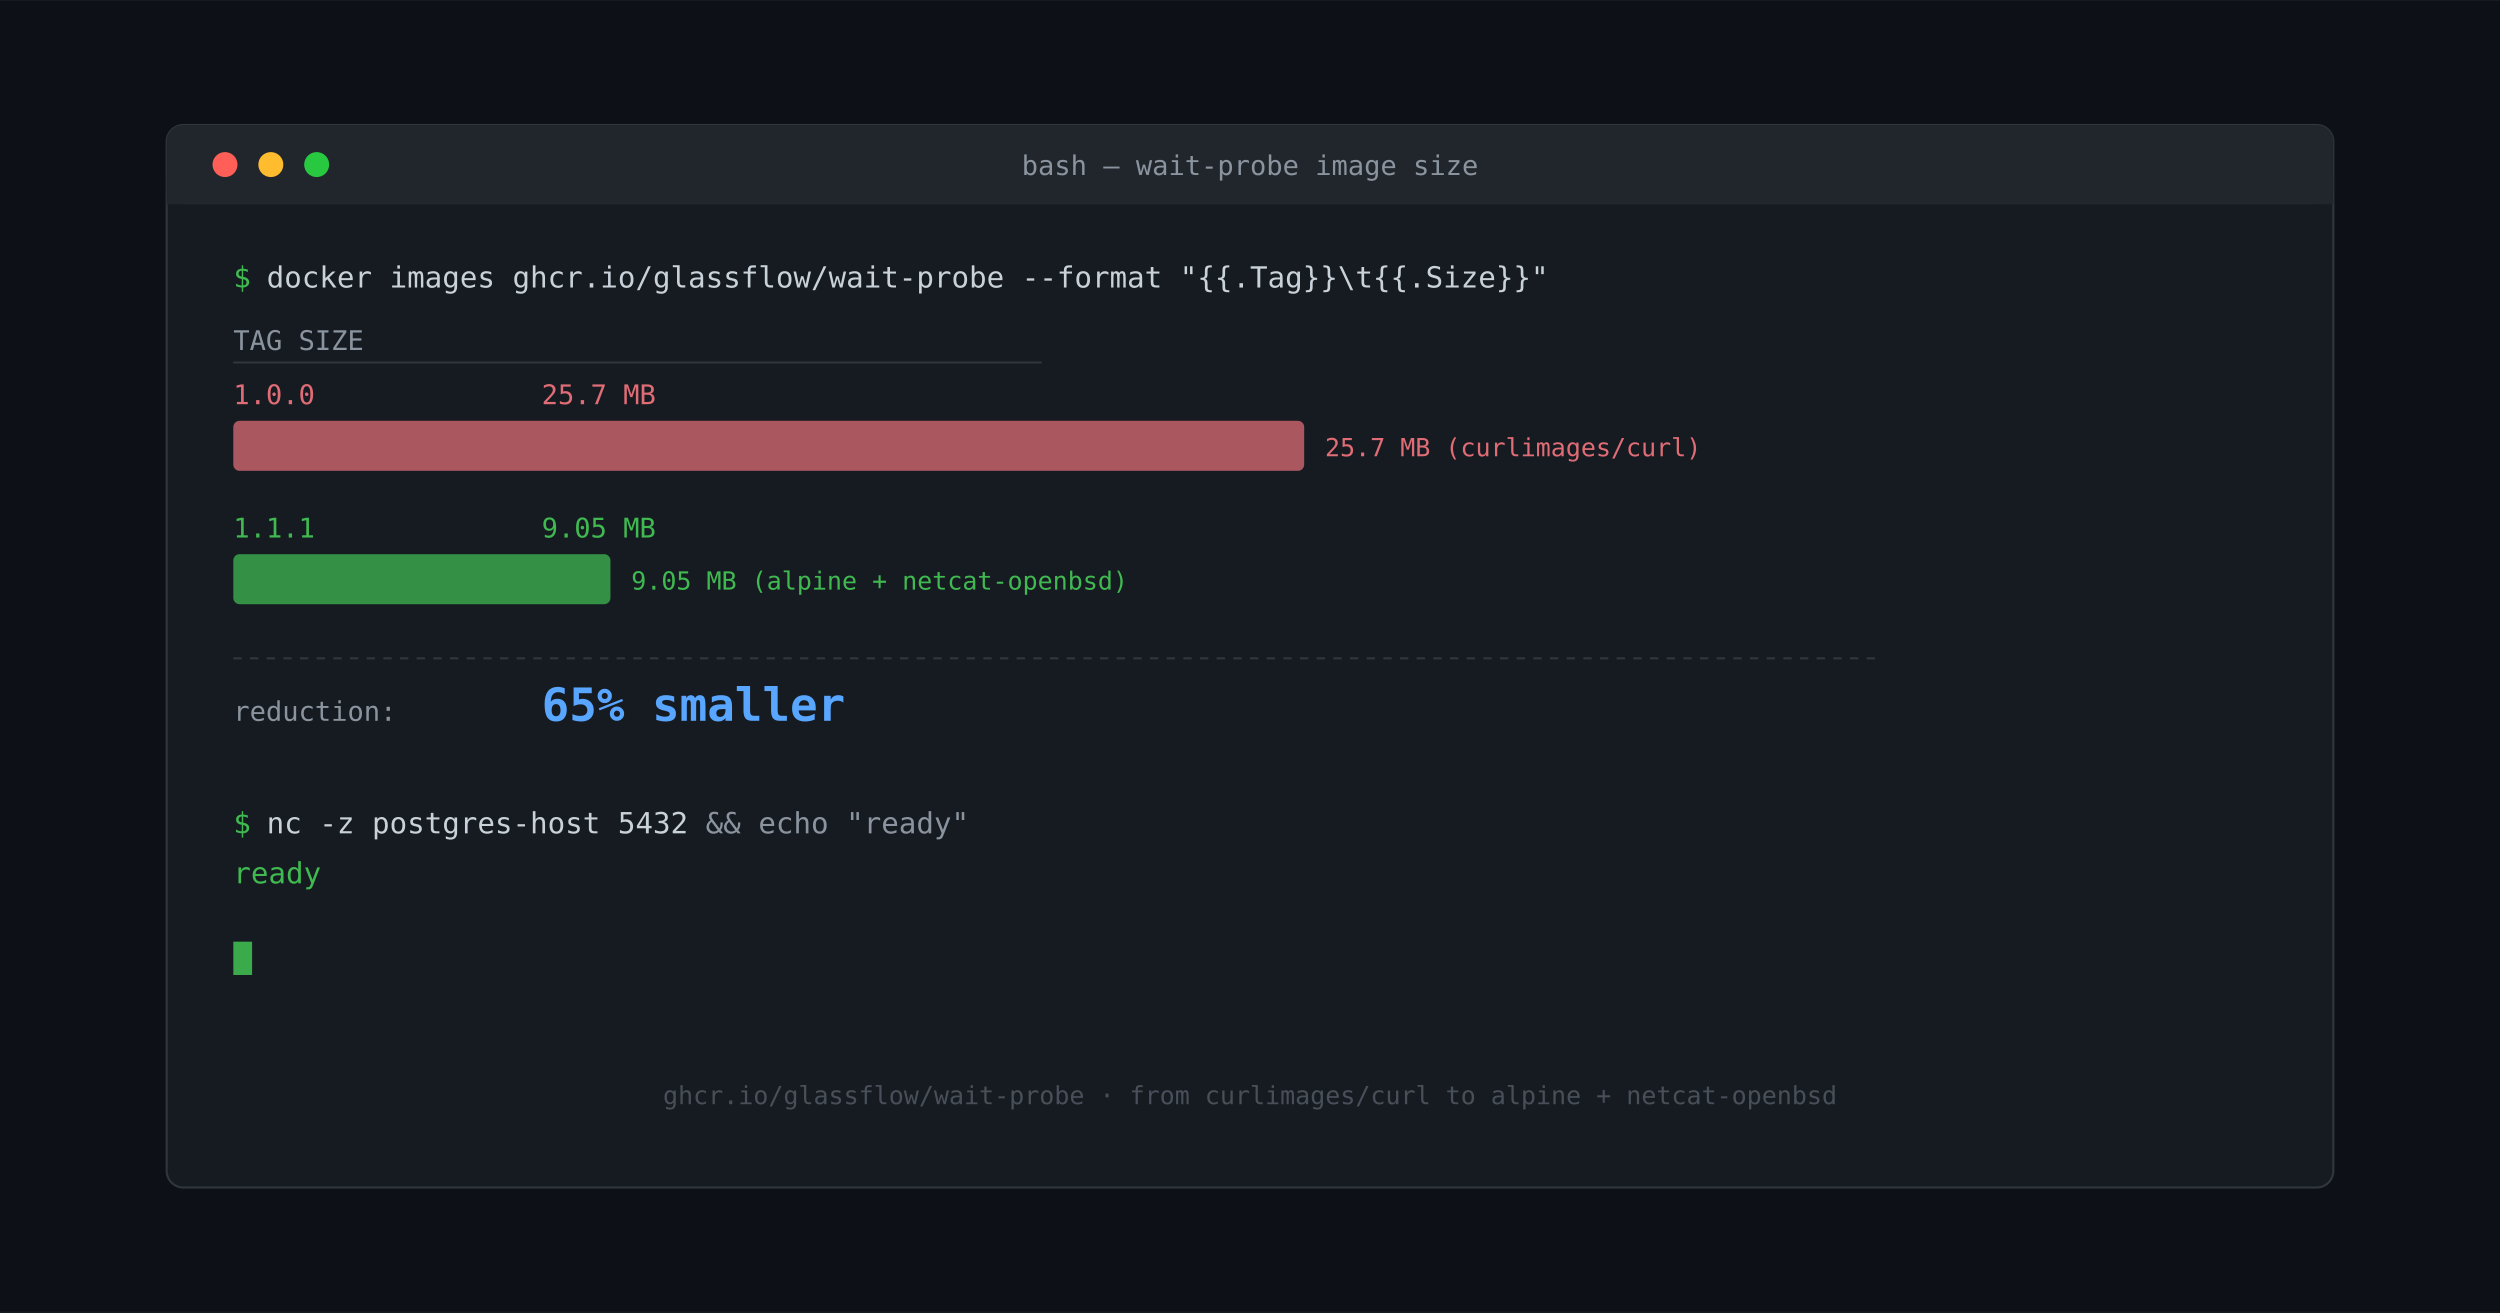
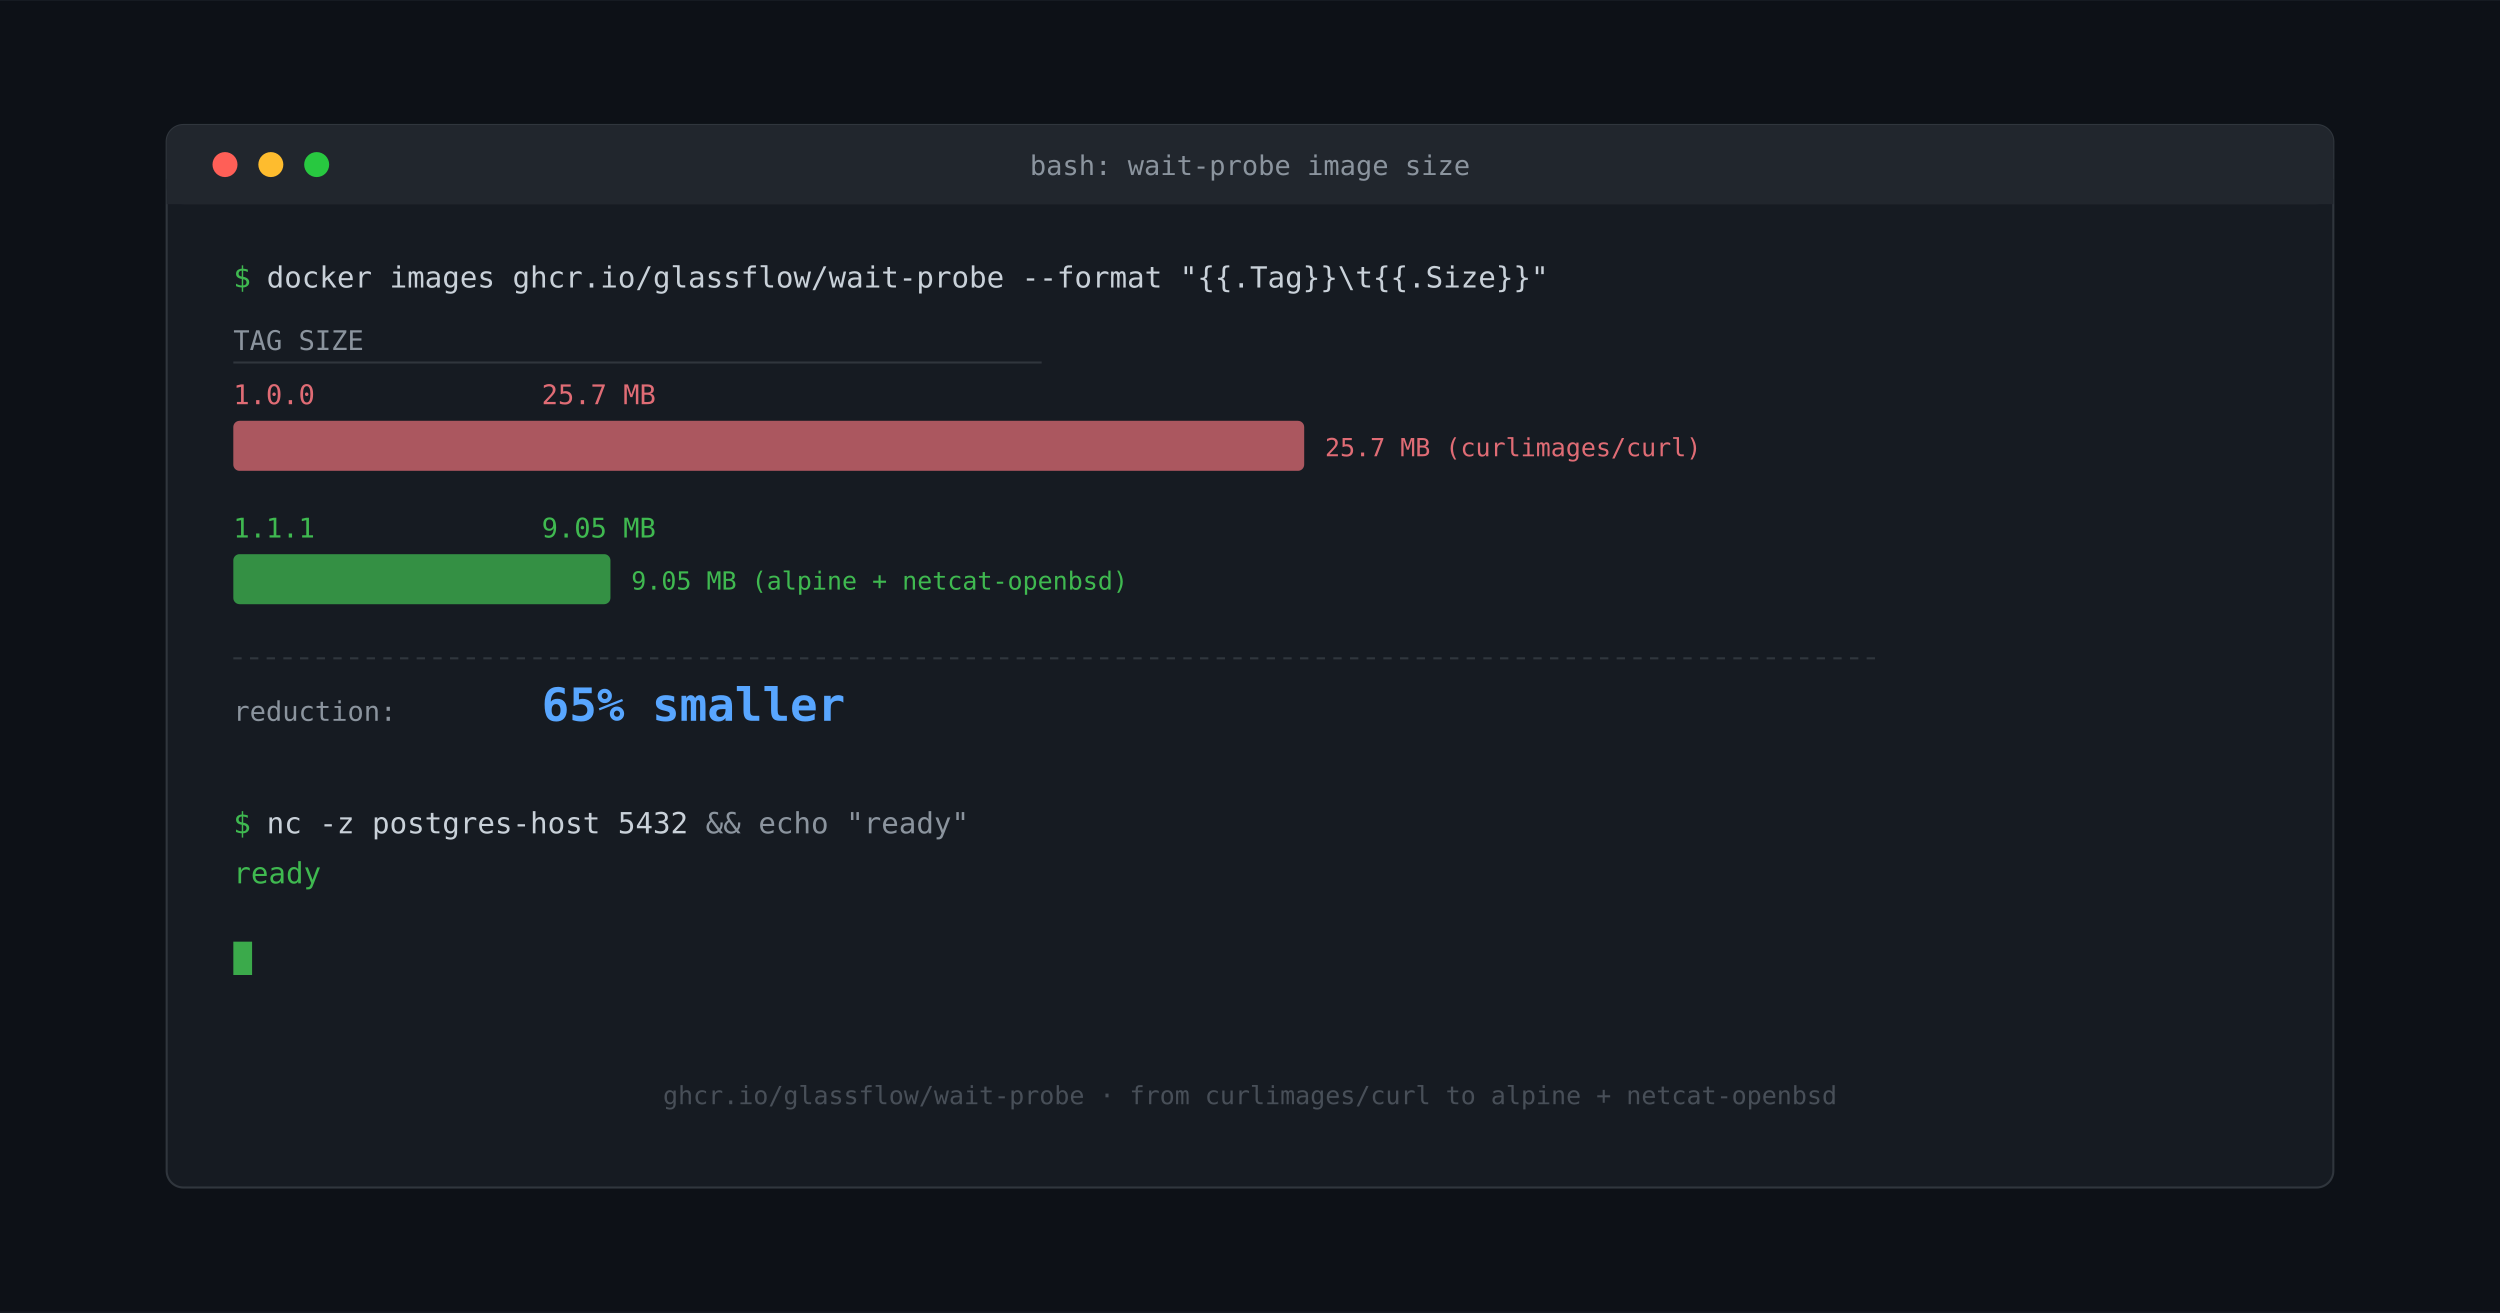
<svg xmlns="http://www.w3.org/2000/svg" width="1200" height="630" viewBox="0 0 1200 630">
  <rect width="1200" height="630" fill="#0d1117" />
  <line x1="0" y1="0" x2="1200" y2="0" stroke="#161b22" stroke-width="1" />
  <line x1="0" y1="630" x2="1200" y2="630" stroke="#161b22" stroke-width="1" />
  <rect x="80" y="60" width="1040" height="510" rx="8" fill="#161b22" stroke="#30363d" stroke-width="1" />
  <rect x="80" y="60" width="1040" height="38" rx="8" fill="#21262d" />
  <rect x="80" y="86" width="1040" height="12" fill="#21262d" />
  <circle cx="108" cy="79" r="6" fill="#ff5f57" />
  <circle cx="130" cy="79" r="6" fill="#febc2e" />
  <circle cx="152" cy="79" r="6" fill="#28c840" />
-   <text x="600" y="84" font-family="monospace" font-size="13" fill="#8b949e" text-anchor="middle">bash — wait-probe image size</text>
+   <text x="600" y="84" font-family="monospace" font-size="13" fill="#8b949e" text-anchor="middle">bash: wait-probe image size</text>
  <text x="112" y="138" font-family="monospace" font-size="14" fill="#3fb950">$</text>
  <text x="128" y="138" font-family="monospace" font-size="14" fill="#c9d1d9">docker images ghcr.io/glassflow/wait-probe --format "{{.Tag}}\t{{.Size}}"</text>
  <text x="112" y="168" font-family="monospace" font-size="13" fill="#8b949e">TAG       SIZE</text>
  <line x1="112" y1="174" x2="500" y2="174" stroke="#30363d" stroke-width="1" />
  <text x="112" y="194" font-family="monospace" font-size="13" fill="#e06c75">1.0.0</text>
  <text x="260" y="194" font-family="monospace" font-size="13" fill="#e06c75">25.7 MB</text>
  <rect x="112" y="202" width="514" height="24" rx="3" fill="#e06c7520" />
  <rect x="112" y="202" width="514" height="24" rx="3" fill="#e06c75" opacity="0.7" />
  <text x="636" y="219" font-family="monospace" font-size="12" fill="#e06c75">25.7 MB  (curlimages/curl)</text>
  <text x="112" y="258" font-family="monospace" font-size="13" fill="#3fb950">1.1.1</text>
  <text x="260" y="258" font-family="monospace" font-size="13" fill="#3fb950">9.05 MB</text>
  <rect x="112" y="266" width="181" height="24" rx="3" fill="#3fb95020" />
  <rect x="112" y="266" width="181" height="24" rx="3" fill="#3fb950" opacity="0.7" />
  <text x="303" y="283" font-family="monospace" font-size="12" fill="#3fb950">9.05 MB  (alpine + netcat-openbsd)</text>
  <line x1="112" y1="316" x2="900" y2="316" stroke="#30363d" stroke-width="1" stroke-dasharray="4,4" />
  <text x="112" y="346" font-family="monospace" font-size="13" fill="#8b949e">reduction:</text>
  <text x="260" y="346" font-family="monospace" font-size="22" fill="#58a6ff" font-weight="bold">65% smaller</text>
  <text x="112" y="400" font-family="monospace" font-size="14" fill="#3fb950">$</text>
  <text x="128" y="400" font-family="monospace" font-size="14" fill="#c9d1d9">nc -z postgres-host 5432 <tspan fill="#8b949e">&amp;&amp; echo "ready"</tspan>
  </text>
  <text x="112" y="424" font-family="monospace" font-size="14" fill="#3fb950">ready</text>
  <text x="600" y="530" font-family="monospace" font-size="12" fill="#484f58" text-anchor="middle">ghcr.io/glassflow/wait-probe  ·  from curlimages/curl to alpine + netcat-openbsd</text>
  <rect x="112" y="452" width="9" height="16" fill="#3fb950" opacity="0.9" />
</svg>
